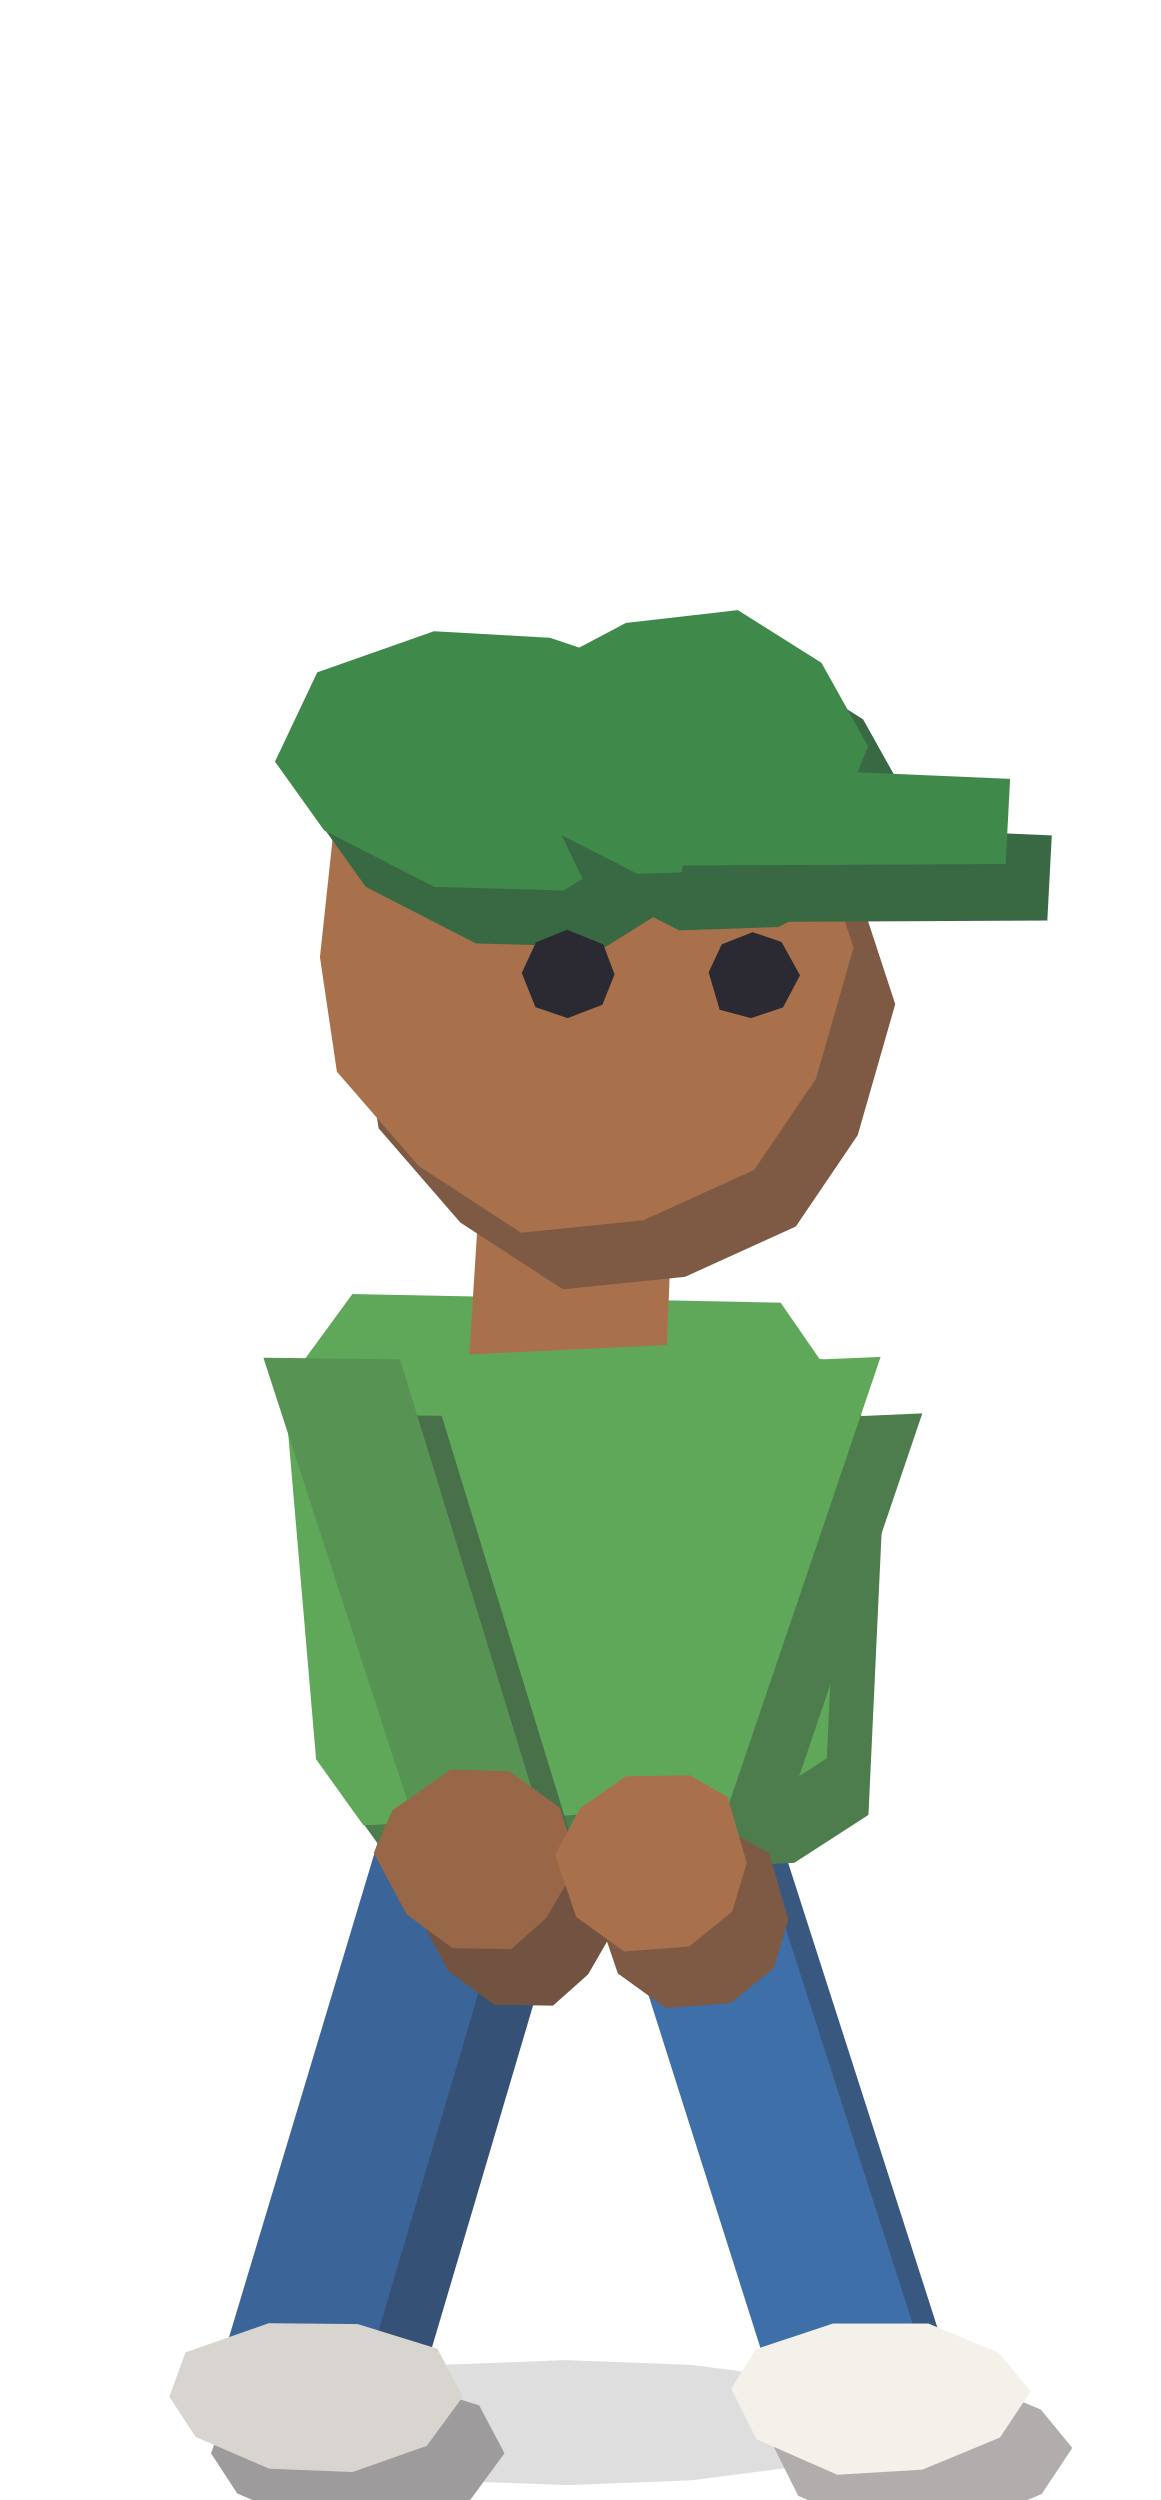
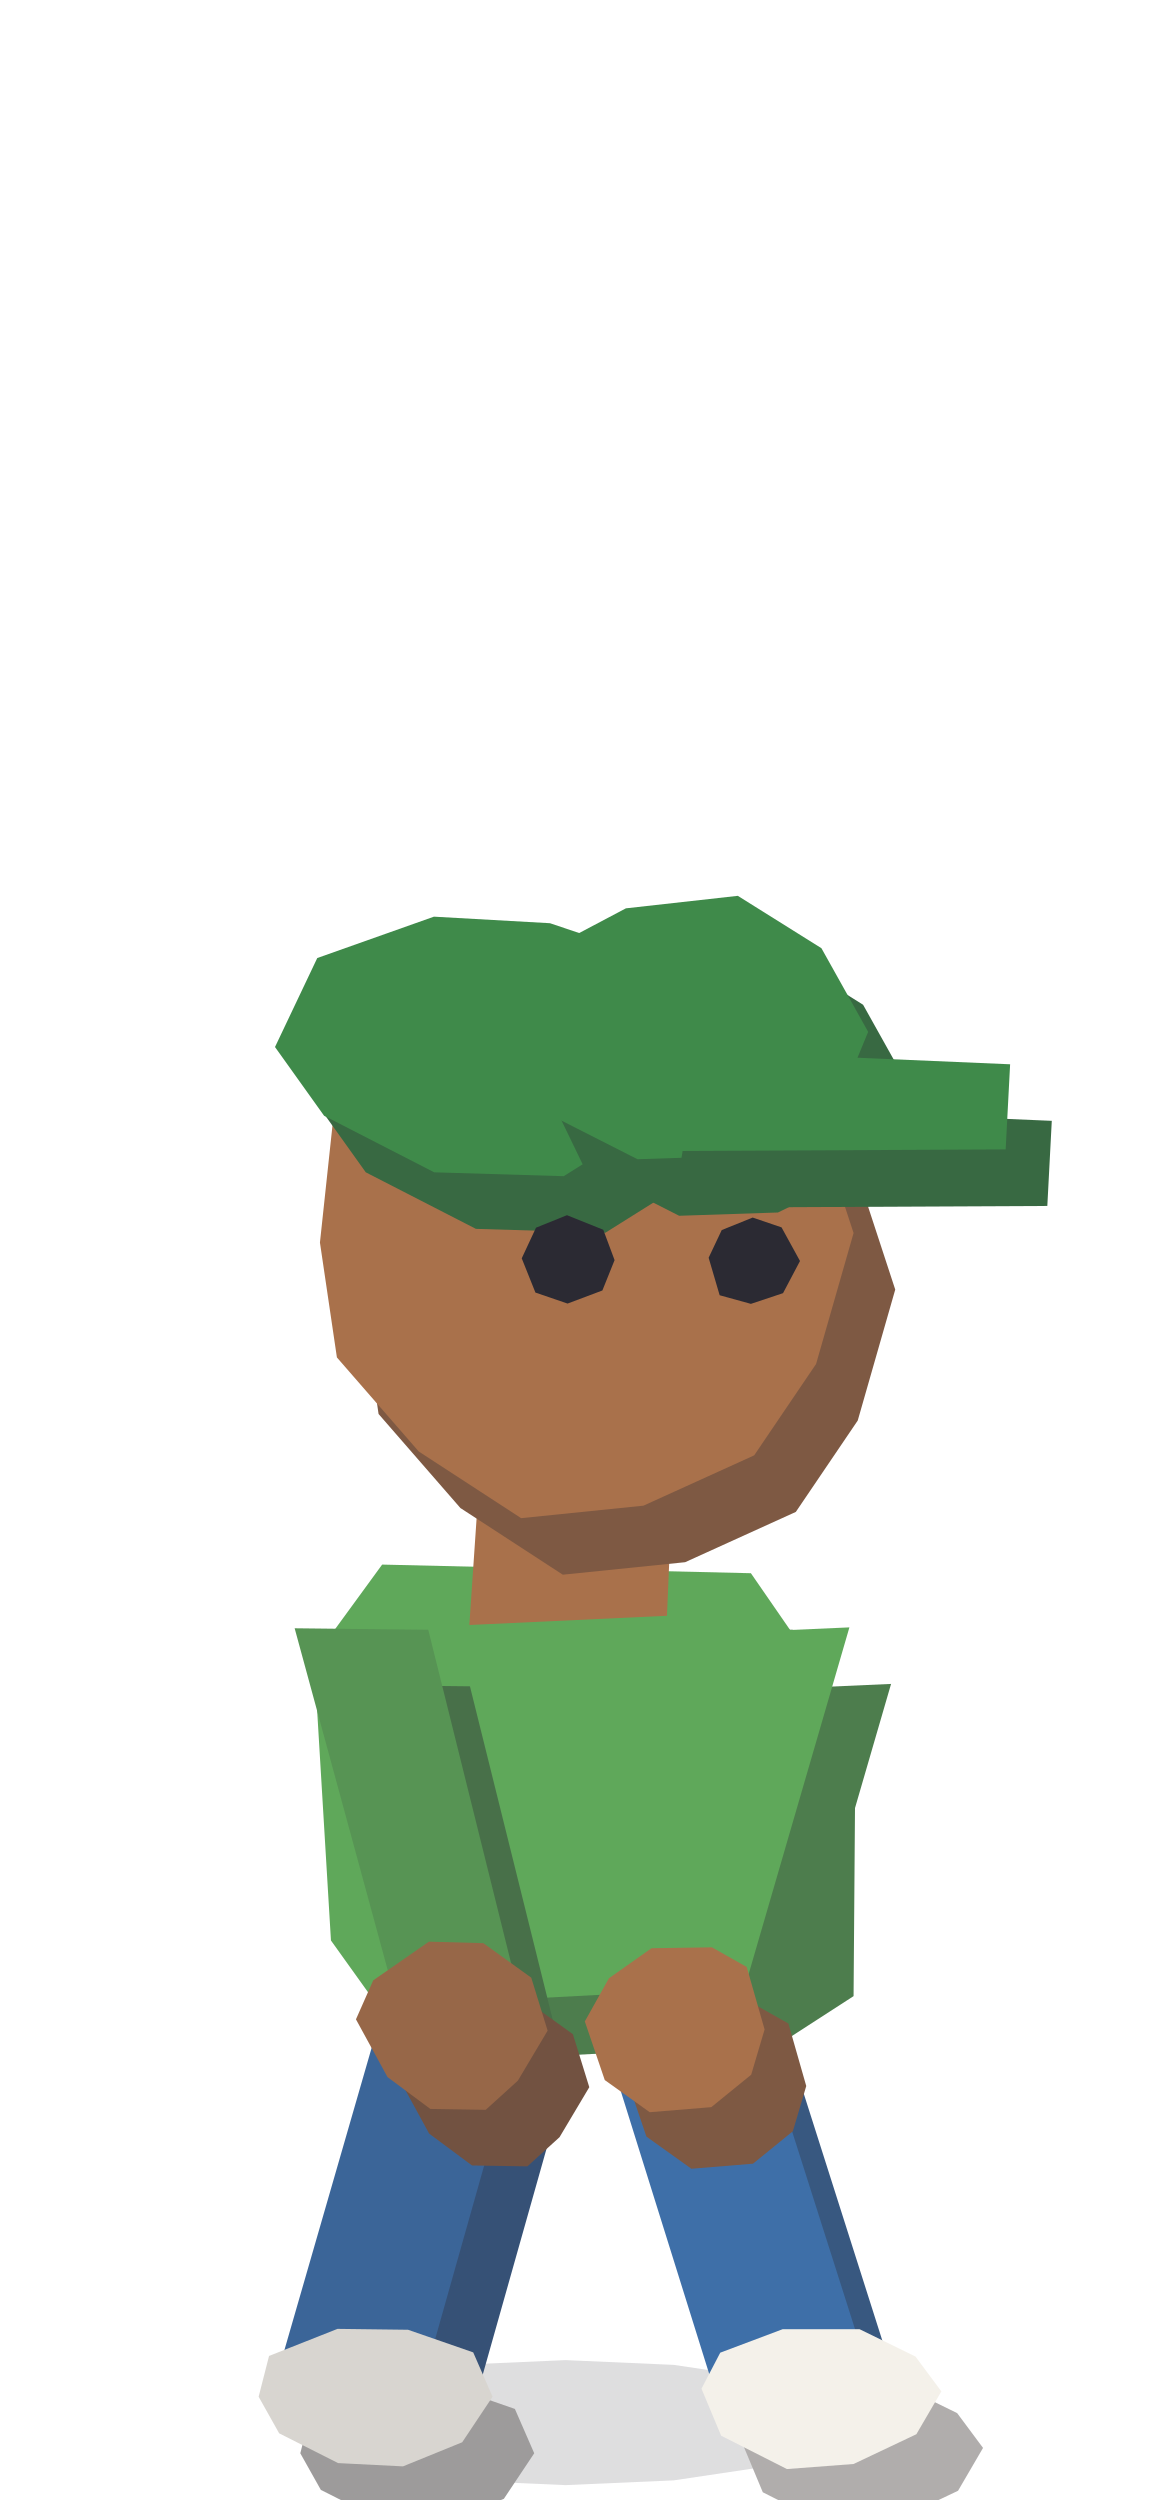
<svg xmlns="http://www.w3.org/2000/svg" width="117" height="252" viewBox="0 0 39 84">
-   <polygon points="30.00,81.40 29.16,82.20 26.78,82.88 23.21,83.34 19.00,83.50 14.79,83.34 11.22,82.88 8.84,82.20 8.00,81.40 8.84,80.60 11.22,79.92 14.79,79.46 19.00,79.30 23.21,79.46 26.78,79.92 29.16,80.60" fill="#2B2A33" opacity="0.16" />
-   <polygon points="14.87,61.21 19.91,60.62 13.72,81.56 8.72,81.68" fill="#365176" />
-   <polygon points="13.47,59.31 18.51,58.72 12.32,79.66 7.32,79.78" fill="#3B6598" />
-   <polygon points="20.67,60.99 25.98,61.03 32.59,81.61 27.40,82.21" fill="#385880" />
-   <polygon points="19.27,59.09 24.58,59.13 31.19,79.71 26.00,80.31" fill="#3E6FA8" />
-   <polygon points="16.95,82.43 15.74,84.08 13.25,84.96 10.45,84.85 7.97,83.78 7.09,82.43 7.63,80.94 10.43,79.96 13.42,79.99 16.10,80.82" fill="#9D9B9B" />
-   <polygon points="15.55,80.53 14.34,82.18 11.85,83.06 9.05,82.95 6.57,81.88 5.69,80.53 6.23,79.04 9.03,78.06 12.02,78.09 14.70,78.92" fill="#D8D5D0" />
-   <polygon points="36.03,82.25 35.00,83.80 32.39,84.88 29.53,85.05 26.82,83.86 25.97,82.16 26.80,80.83 29.39,79.97 32.59,79.97 34.97,80.96" fill="#B0ADAC" />
-   <polygon points="34.63,80.35 33.60,81.90 30.99,82.98 28.13,83.15 25.42,81.96 24.57,80.26 25.40,78.93 27.99,78.07 31.19,78.07 33.57,79.06" fill="#F4F1EA" />
-   <polygon points="13.24,45.38 27.63,45.67 29.75,48.74 29.18,60.98 26.69,62.59 13.61,63.23 12.02,61.01 10.95,48.51" fill="#4D7D4D" />
-   <polygon points="11.84,43.48 26.23,43.77 28.35,46.84 27.78,59.08 25.29,60.69 12.21,61.33 10.62,59.11 9.55,46.61" fill="#5FA85A" />
-   <polygon points="10.25,47.52 14.84,47.57 19.73,63.51 15.50,63.69" fill="#487049" />
-   <polygon points="8.85,45.62 13.44,45.67 18.33,61.61 14.10,61.79" fill="#579454" />
-   <polygon points="20.80,64.54 19.76,66.34 18.58,67.39 16.60,67.36 15.06,66.22 13.96,64.16 14.58,62.73 16.55,61.36 18.51,61.41 20.21,62.64" fill="#725241" />
-   <polygon points="19.40,62.64 18.36,64.44 17.18,65.49 15.20,65.46 13.66,64.32 12.56,62.26 13.18,60.83 15.15,59.46 17.11,59.51 18.81,60.74" fill="#976748" />
-   <polygon points="26.35,47.69 30.99,47.49 25.54,63.55 21.49,63.13" fill="#4D7D4D" />
-   <polygon points="24.95,45.79 29.59,45.59 24.14,61.65 20.09,61.23" fill="#5FA85A" />
-   <polygon points="26.49,64.50 26.00,66.13 24.56,67.30 22.37,67.47 20.76,66.31 20.05,64.22 20.89,62.66 22.43,61.58 24.58,61.55 25.85,62.28" fill="#7E5943" />
-   <polygon points="25.09,62.60 24.60,64.23 23.16,65.40 20.97,65.57 19.36,64.41 18.65,62.32 19.49,60.76 21.03,59.68 23.18,59.65 24.45,60.38" fill="#A9714B" />
-   <polygon points="16.21,38.54 22.66,38.76 22.41,45.19 15.77,45.51" fill="#A9714B" />
-   <polygon points="30.08,33.74 28.82,38.14 26.74,41.21 23.02,42.90 18.91,43.32 15.47,41.08 12.72,37.91 12.15,34.06 12.60,29.86 15.54,26.26 18.73,24.37 22.81,24.88 26.54,26.61 28.77,29.74" fill="#7E5943" />
-   <polygon points="28.68,31.84 27.42,36.24 25.34,39.31 21.62,41.00 17.51,41.42 14.07,39.18 11.32,36.01 10.75,32.16 11.20,27.96 14.14,24.36 17.33,22.47 21.41,22.98 25.14,24.71 27.37,27.84" fill="#A9714B" />
-   <polygon points="24.99,27.47 23.48,29.86 20.34,31.82 15.99,31.70 12.29,29.80 10.64,27.49 12.06,24.49 15.98,23.11 19.88,23.33 23.74,24.63" fill="#386942" />
-   <polygon points="23.59,25.57 22.08,27.96 18.94,29.92 14.59,29.80 10.89,27.90 9.24,25.59 10.66,22.59 14.58,21.21 18.48,21.43 22.34,22.73" fill="#3F8A4A" />
-   <polygon points="30.57,26.98 29.54,29.48 26.14,31.15 22.82,31.26 19.63,29.64 18.20,26.68 19.82,24.21 22.43,22.83 26.19,22.40 29.00,24.17" fill="#386942" />
-   <polygon points="29.17,25.08 28.14,27.58 24.74,29.25 21.42,29.36 18.23,27.74 16.80,24.78 18.42,22.31 21.03,20.93 24.79,20.50 27.60,22.27" fill="#3F8A4A" />
-   <polygon points="23.19,27.55 35.34,28.07 35.19,30.93 22.62,30.99" fill="#386942" />
-   <polygon points="21.79,25.65 33.94,26.17 33.79,29.03 21.22,29.09" fill="#3F8A4A" />
-   <polygon points="20.65,32.74 20.24,33.76 19.07,34.21 17.99,33.84 17.53,32.69 18.01,31.66 19.05,31.24 20.27,31.73" fill="#2B2A33" />
-   <polygon points="26.88,32.77 26.31,33.85 25.23,34.21 24.18,33.93 23.81,32.67 24.25,31.73 25.29,31.32 26.26,31.65" fill="#2B2A33" />
+   <polygon points="28.50,81.40 27.78,82.20 25.72,82.88 22.64,83.34 19.00,83.50 15.36,83.34 12.28,82.88 10.22,82.20 9.50,81.40 10.22,80.60 12.28,79.92 15.36,79.46 19.00,79.30 22.64,79.46 25.72,79.92 27.78,80.60" fill="#2B2A33" opacity="0.16" />
+   <polygon points="14.87,67.30 19.91,66.72 15.72,81.56 10.72,81.68" fill="#365176" />
+   <polygon points="13.47,65.40 18.51,64.82 14.32,79.66 9.32,79.78" fill="#3B6598" />
+   <polygon points="20.67,67.08 25.98,67.12 30.59,81.61 25.40,82.21" fill="#385880" />
+   <polygon points="19.27,65.18 24.58,65.22 29.19,79.71 24.00,80.31" fill="#3E6FA8" />
+   <polygon points="17.95,82.43 16.93,83.96 14.94,84.77 12.76,84.66 10.78,83.66 10.09,82.43 10.44,81.06 12.74,80.15 15.11,80.18 17.30,80.94" fill="#9D9B9B" />
+   <polygon points="16.55,80.53 15.53,82.06 13.54,82.87 11.36,82.76 9.38,81.76 8.69,80.53 9.04,79.16 11.34,78.25 13.71,78.28 15.90,79.04" fill="#D8D5D0" />
+   <polygon points="33.03,82.25 32.19,83.69 30.08,84.69 27.84,84.86 25.63,83.74 24.97,82.16 25.60,80.95 27.70,80.16 30.28,80.16 32.16,81.08" fill="#B0ADAC" />
+   <polygon points="31.63,80.35 30.79,81.79 28.68,82.79 26.44,82.96 24.23,81.84 23.57,80.26 24.20,79.05 26.30,78.26 28.88,78.26 30.76,79.18" fill="#F4F1EA" />
+   <polygon points="14.24,54.47 26.63,54.76 28.75,57.83 28.68,67.07 26.19,68.68 14.11,69.32 12.52,67.10 11.95,57.61" fill="#4D7D4D" />
+   <polygon points="12.84,52.57 25.23,52.86 27.35,55.93 27.28,65.17 24.79,66.78 12.71,67.42 11.12,65.20 10.55,55.71" fill="#5FA85A" />
+   <polygon points="11.30,56.61 15.79,56.66 18.88,69.10 14.75,69.28" fill="#487049" />
+   <polygon points="9.90,54.71 14.39,54.76 17.48,67.20 13.35,67.38" fill="#579454" />
+   <polygon points="19.80,70.13 18.80,71.81 17.72,72.79 15.86,72.76 14.42,71.69 13.36,69.75 13.94,68.44 15.81,67.14 17.64,67.19 19.25,68.35" fill="#725241" />
+   <polygon points="18.40,68.23 17.40,69.91 16.32,70.89 14.46,70.86 13.02,69.79 11.96,67.85 12.54,66.54 14.41,65.24 16.24,65.29 17.85,66.45" fill="#976748" />
+   <polygon points="25.40,56.78 29.94,56.58 26.29,69.14 22.34,68.72" fill="#4D7D4D" />
+   <polygon points="24.00,54.88 28.54,54.68 24.89,67.24 20.94,66.82" fill="#5FA85A" />
+   <polygon points="27.09,70.09 26.64,71.61 25.30,72.70 23.23,72.87 21.72,71.79 21.05,69.82 21.86,68.37 23.29,67.36 25.32,67.33 26.49,67.99" fill="#7E5943" />
+   <polygon points="25.69,68.19 25.24,69.71 23.90,70.80 21.83,70.97 20.32,69.89 19.65,67.92 20.46,66.47 21.89,65.46 23.92,65.43 25.09,66.09" fill="#A9714B" />
+   <polygon points="16.21,48.13 22.66,48.35 22.41,54.29 15.77,54.60" fill="#A9714B" />
+   <polygon points="30.08,43.33 28.82,47.73 26.74,50.80 23.02,52.49 18.91,52.91 15.47,50.67 12.72,47.51 12.15,43.65 12.60,39.45 15.54,35.85 18.73,33.96 22.81,34.47 26.54,36.20 28.77,39.33" fill="#7E5943" />
+   <polygon points="28.68,41.43 27.42,45.83 25.34,48.90 21.62,50.59 17.51,51.01 14.07,48.77 11.32,45.61 10.75,41.75 11.20,37.55 14.14,33.95 17.33,32.06 21.41,32.57 25.14,34.30 27.37,37.43" fill="#A9714B" />
+   <polygon points="24.99,37.06 23.48,39.45 20.34,41.42 15.99,41.29 12.29,39.39 10.64,37.08 12.06,34.09 15.98,32.70 19.88,32.92 23.74,34.22" fill="#386942" />
+   <polygon points="23.59,35.16 22.08,37.55 18.94,39.52 14.59,39.39 10.89,37.49 9.24,35.18 10.66,32.19 14.58,30.80 18.48,31.02 22.34,32.32" fill="#3F8A4A" />
+   <polygon points="30.57,36.57 29.54,39.07 26.14,40.74 22.82,40.85 19.63,39.23 18.20,36.27 19.82,33.80 22.43,32.42 26.19,32.00 29.00,33.76" fill="#386942" />
+   <polygon points="29.17,34.67 28.14,37.17 24.74,38.84 21.42,38.95 18.23,37.33 16.80,34.37 18.42,31.90 21.03,30.52 24.79,30.10 27.60,31.86" fill="#3F8A4A" />
+   <polygon points="23.19,37.14 35.34,37.66 35.19,40.52 22.62,40.58" fill="#386942" />
+   <polygon points="21.79,35.24 33.94,35.76 33.79,38.62 21.22,38.68" fill="#3F8A4A" />
+   <polygon points="20.65,42.34 20.24,43.36 19.07,43.80 17.99,43.43 17.53,42.28 18.01,41.25 19.05,40.83 20.27,41.32" fill="#2B2A33" />
+   <polygon points="26.88,42.37 26.31,43.45 25.23,43.81 24.18,43.52 23.81,42.26 24.25,41.33 25.29,40.91 26.26,41.24" fill="#2B2A33" />
</svg>
